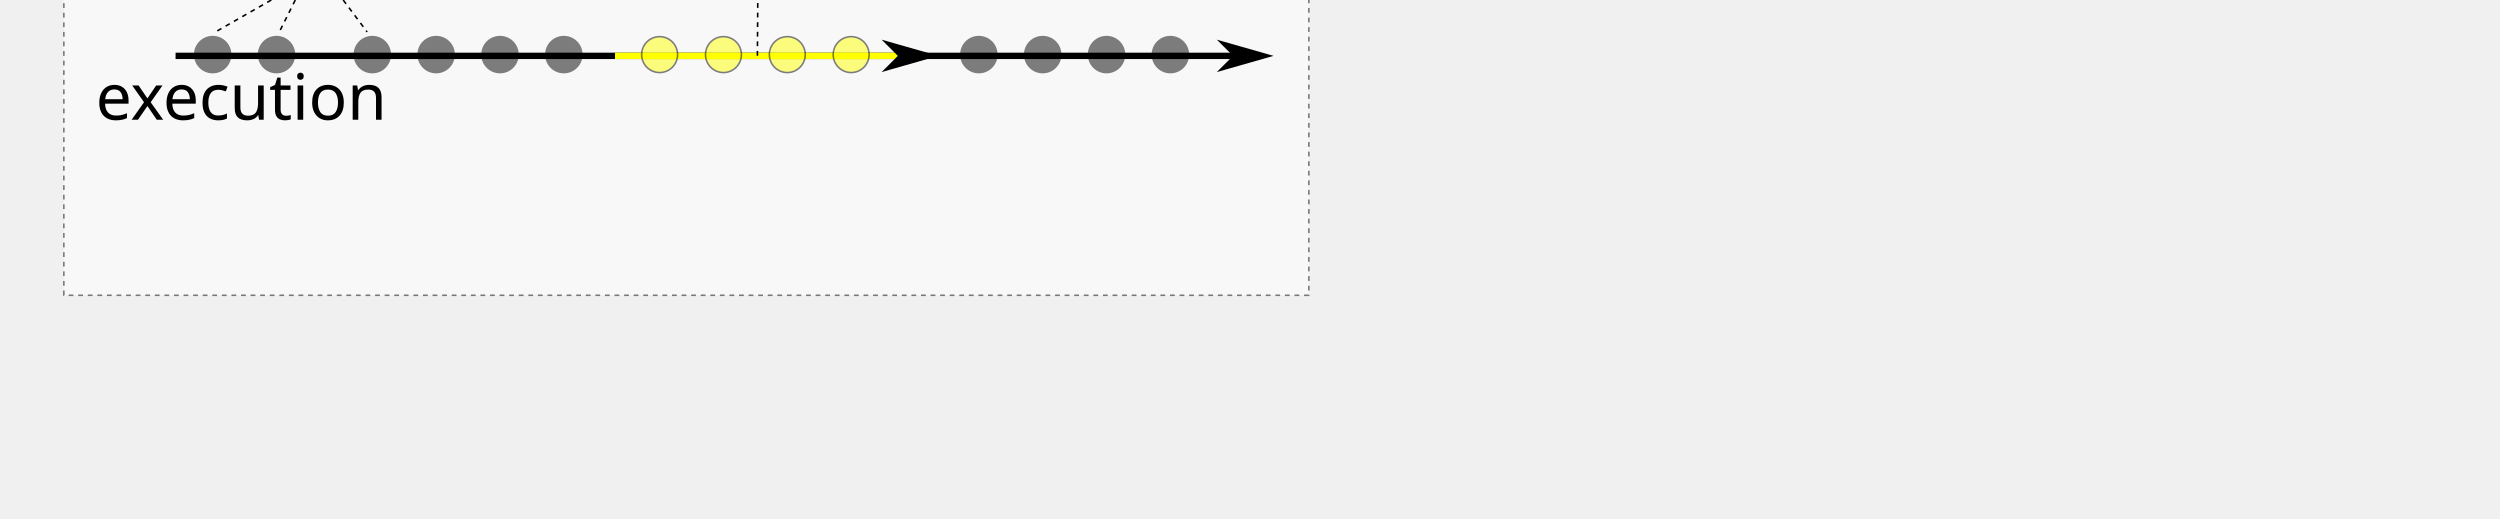
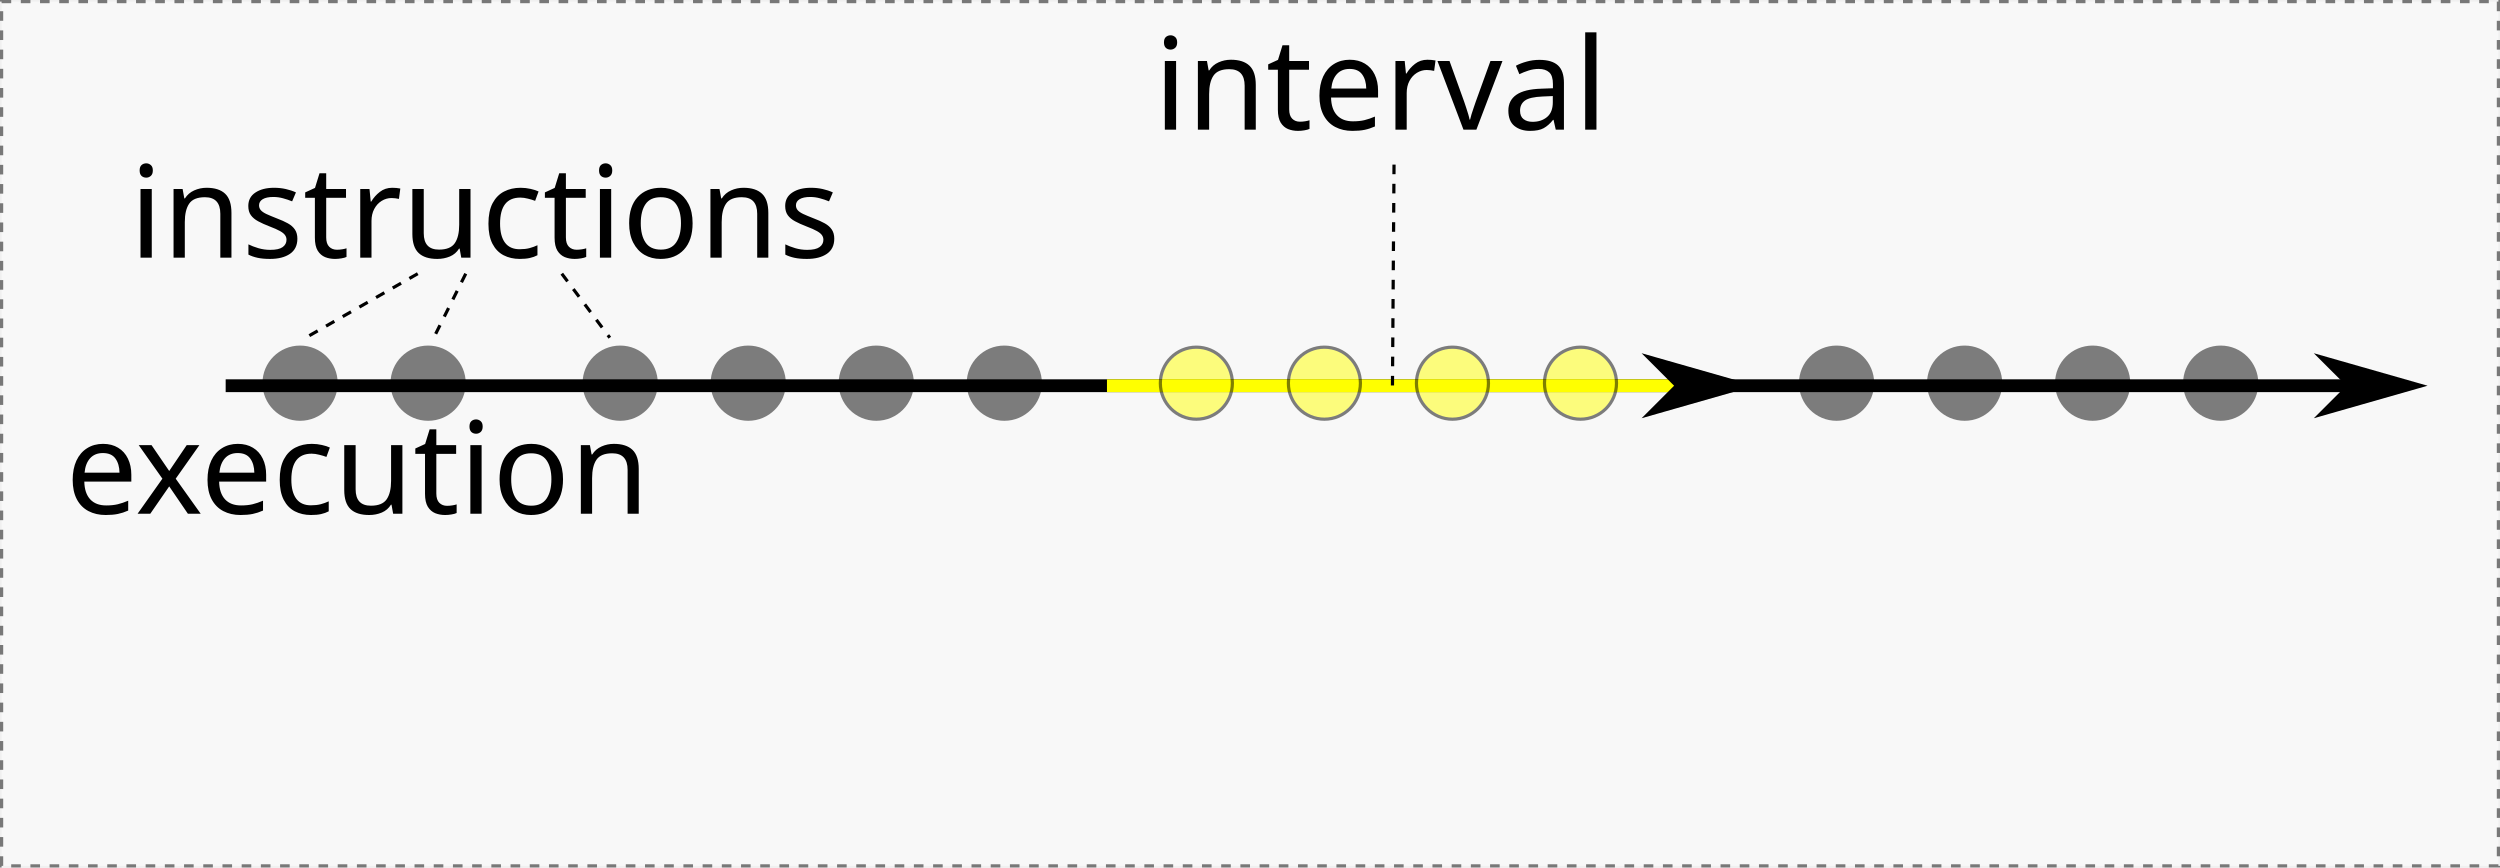
- <svg xmlns="http://www.w3.org/2000/svg" width="1253pt" height="260pt" viewBox="0.00 0.00 1253.00 260.00" id="svg2" version="1.1">
+ <svg xmlns="http://www.w3.org/2000/svg" width="624.8pt" height="216.8pt" viewBox="0 0 624.8 216.8" id="svg2" version="1.1">
  <defs id="defs410">
-     <marker orient="auto" refY="0.0" refX="0.0" id="Arrow1Mend" style="overflow:visible;">
-       <path id="path3787" d="M 0.0,0.0 L 5.0,-5.0 L -12.5,0.0 L 5.0,5.0 L 0.0,0.0 z " style="fill-rule:evenodd;stroke:#000000;stroke-width:1.0pt;" transform="scale(0.4) rotate(180) translate(10,0)" />
+     <marker orient="auto" refY="0" refX="0" id="Arrow1Mend" style="overflow:visible">
+       <path id="path3787" d="M 0,0 5,-5 -12.5,0 5,5 Z" style="fill-rule:evenodd;stroke:#000000;stroke-width:1pt" transform="matrix(-0.4,0,0,-0.4,-4,0)" />
    </marker>
-     <marker orient="auto" refY="0.0" refX="0.0" id="Arrow1Send" style="overflow:visible;">
-       <path id="path3793" d="M 0.0,0.0 L 5.0,-5.0 L -12.5,0.0 L 5.0,5.0 L 0.0,0.0 z " style="fill-rule:evenodd;stroke:#000000;stroke-width:1.0pt;" transform="scale(0.2) rotate(180) translate(6,0)" />
+     <marker orient="auto" refY="0" refX="0" id="Arrow1Send" style="overflow:visible">
+       <path id="path3793" d="M 0,0 5,-5 -12.5,0 5,5 Z" style="fill-rule:evenodd;stroke:#000000;stroke-width:1pt" transform="matrix(-0.2,0,0,-0.2,-1.2,0)" />
    </marker>
-     <marker orient="auto" refY="0.0" refX="0.0" id="Arrow1Lend" style="overflow:visible;">
-       <path id="path3947" d="M 0.0,0.0 L 5.0,-5.0 L -12.5,0.0 L 5.0,5.0 L 0.0,0.0 z " style="fill-rule:evenodd;stroke:#000000;stroke-width:1.0pt;" transform="scale(0.8) rotate(180) translate(12.5,0)" />
+     <marker orient="auto" refY="0" refX="0" id="Arrow1Lend" style="overflow:visible">
+       <path id="path3947" d="M 0,0 5,-5 -12.5,0 5,5 Z" style="fill-rule:evenodd;stroke:#000000;stroke-width:1pt" transform="matrix(-0.8,0,0,-0.8,-10,0)" />
    </marker>
  </defs>
-   <rect style="opacity:0.5;fill:#ffffff;stroke:#000000;stroke-width:1;stroke-miterlimit:4;stroke-opacity:1;stroke-dasharray:3, 3;stroke-dashoffset:0" id="rect19022" width="780" height="270" x="40" y="-85" transform="scale(0.8,0.8)" />
-   <path style="fill:#000000;stroke:#000000;stroke-width:4;stroke-linecap:butt;stroke-linejoin:miter;stroke-opacity:1;marker-end:url(#Arrow1Mend);stroke-miterlimit:4;stroke-dasharray:none" d="m 110,35 680,0" id="path2998" transform="scale(0.8,0.8)" />
-   <path style="fill:none;stroke:#ffff00;stroke-width:3.2;stroke-linecap:butt;stroke-linejoin:miter;stroke-miterlimit:4;stroke-opacity:1;stroke-dasharray:none;marker-end:url(#Arrow1Mend)" d="M 308.252,28 464,28" id="path4598" />
-   <text xml:space="preserve" style="font-size:32px;font-style:normal;font-weight:normal;line-height:125%;letter-spacing:0px;word-spacing:0px;fill:#000000;fill-opacity:1;stroke:none;font-family:Sans" x="320" y="-36" id="text5168">
-     <tspan id="tspan5170" x="320" y="-36">interval</tspan>
+   <rect style="opacity:0.5;fill:#ffffff;stroke:#000000;stroke-width:0.8;stroke-miterlimit:4;stroke-dasharray:2.4, 2.4;stroke-dashoffset:0;stroke-opacity:1" id="rect19022" width="624" height="216" x="0.4" y="0.4" />
+   <path style="fill:#000000;stroke:#000000;stroke-width:3.2;stroke-linecap:butt;stroke-linejoin:miter;stroke-miterlimit:4;stroke-dasharray:none;stroke-opacity:1;marker-end:url(#Arrow1Mend)" d="m 56.4,96.4 h 544" id="path2998" />
+   <path style="fill:none;stroke:#ffff00;stroke-width:3.2;stroke-linecap:butt;stroke-linejoin:miter;stroke-miterlimit:4;stroke-dasharray:none;stroke-opacity:1;marker-end:url(#Arrow1Mend)" d="M 276.652,96.4 H 432.4" id="path4598" />
+   <text xml:space="preserve" style="font-style:normal;font-weight:normal;line-height:0%;font-family:sans-serif;letter-spacing:0px;word-spacing:0px;fill:#000000;fill-opacity:1;stroke:none" x="288.4" y="32.4" id="text5168">
+     <tspan id="tspan5170" x="288.4" y="32.4" style="font-size:32px;line-height:1.25;font-family:sans-serif">interval</tspan>
  </text>
-   <path style="fill:none;stroke:#000000;stroke-width:1;stroke-linecap:butt;stroke-linejoin:miter;stroke-miterlimit:4;stroke-opacity:1;stroke-dasharray:3, 3;stroke-dashoffset:0" d="M 474.506,34.916 475,-35" id="path5222" transform="scale(0.8,0.8)" />
-   <text id="text17490" y="60" x="48" style="font-size:32px;font-style:normal;font-weight:normal;line-height:125%;letter-spacing:0px;word-spacing:0px;fill:#000000;fill-opacity:1;stroke:none;font-family:Sans" xml:space="preserve">
-     <tspan y="60" x="48" id="tspan17492">execution</tspan>
+   <path style="fill:none;stroke:#000000;stroke-width:0.8;stroke-linecap:butt;stroke-linejoin:miter;stroke-miterlimit:4;stroke-dasharray:2.4, 2.4;stroke-dashoffset:0;stroke-opacity:1" d="M 348.005,96.332 348.4,40.4" id="path5222" />
+   <text id="text17490" y="128.4" x="16.4" style="font-style:normal;font-weight:normal;line-height:0%;font-family:sans-serif;letter-spacing:0px;word-spacing:0px;fill:#000000;fill-opacity:1;stroke:none" xml:space="preserve">
+     <tspan y="128.4" x="16.4" id="tspan17492" style="font-size:32px;line-height:1.25;font-family:sans-serif">execution</tspan>
  </text>
-   <path style="opacity:0.5;fill:#000000;fill-opacity:1;stroke:#000000;stroke-width:1;stroke-miterlimit:4;stroke-opacity:1;stroke-dasharray:none;stroke-dashoffset:0" id="path18022" d="m 158.495,112.206 a 11.251,11.251 0 1 1 -22.502,0 11.251,11.251 0 1 1 22.502,0 z" transform="matrix(0.8,0,0,0.8,-11.2,-62.4)" />
-   <path transform="matrix(0.8,0,0,0.8,20.8,-62.4)" d="m 158.495,112.206 a 11.251,11.251 0 1 1 -22.502,0 11.251,11.251 0 1 1 22.502,0 z" id="path18024" style="opacity:0.5;fill:#000000;fill-opacity:1;stroke:#000000;stroke-width:1;stroke-miterlimit:4;stroke-opacity:1;stroke-dasharray:none;stroke-dashoffset:0" />
-   <path style="opacity:0.5;fill:#000000;fill-opacity:1;stroke:#000000;stroke-width:1;stroke-miterlimit:4;stroke-opacity:1;stroke-dasharray:none;stroke-dashoffset:0" id="path18026" d="m 158.495,112.206 a 11.251,11.251 0 1 1 -22.502,0 11.251,11.251 0 1 1 22.502,0 z" transform="matrix(0.8,0,0,0.8,68.8,-62.4)" />
-   <path transform="matrix(0.8,0,0,0.8,100.8,-62.4)" d="m 158.495,112.206 a 11.251,11.251 0 1 1 -22.502,0 11.251,11.251 0 1 1 22.502,0 z" id="path18028" style="opacity:0.5;fill:#000000;fill-opacity:1;stroke:#000000;stroke-width:1;stroke-miterlimit:4;stroke-opacity:1;stroke-dasharray:none;stroke-dashoffset:0" />
-   <path style="opacity:0.5;fill:#000000;fill-opacity:1;stroke:#000000;stroke-width:1;stroke-miterlimit:4;stroke-opacity:1;stroke-dasharray:none;stroke-dashoffset:0" id="path18030" d="m 158.495,112.206 a 11.251,11.251 0 1 1 -22.502,0 11.251,11.251 0 1 1 22.502,0 z" transform="matrix(0.8,0,0,0.8,132.8,-62.4)" />
-   <path transform="matrix(0.8,0,0,0.8,164.8,-62.4)" d="m 158.495,112.206 a 11.251,11.251 0 1 1 -22.502,0 11.251,11.251 0 1 1 22.502,0 z" id="path18032" style="opacity:0.5;fill:#000000;fill-opacity:1;stroke:#000000;stroke-width:1;stroke-miterlimit:4;stroke-opacity:1;stroke-dasharray:none;stroke-dashoffset:0" />
-   <path transform="matrix(0.8,0,0,0.8,372.8,-62.4)" d="m 158.495,112.206 a 11.251,11.251 0 1 1 -22.502,0 11.251,11.251 0 1 1 22.502,0 z" id="path18034" style="opacity:0.5;fill:#000000;fill-opacity:1;stroke:#000000;stroke-width:1;stroke-miterlimit:4;stroke-opacity:1;stroke-dasharray:none;stroke-dashoffset:0" />
-   <path style="opacity:0.5;fill:#000000;fill-opacity:1;stroke:#000000;stroke-width:1;stroke-miterlimit:4;stroke-opacity:1;stroke-dasharray:none;stroke-dashoffset:0" id="path18036" d="m 158.495,112.206 a 11.251,11.251 0 1 1 -22.502,0 11.251,11.251 0 1 1 22.502,0 z" transform="matrix(0.8,0,0,0.8,404.8,-62.4)" />
-   <path transform="matrix(0.8,0,0,0.8,436.8,-62.4)" d="m 158.495,112.206 a 11.251,11.251 0 1 1 -22.502,0 11.251,11.251 0 1 1 22.502,0 z" id="path18038" style="opacity:0.5;fill:#000000;fill-opacity:1;stroke:#000000;stroke-width:1;stroke-miterlimit:4;stroke-opacity:1;stroke-dasharray:none;stroke-dashoffset:0" />
-   <path style="opacity:0.5;fill:#000000;fill-opacity:1;stroke:#000000;stroke-width:1;stroke-miterlimit:4;stroke-opacity:1;stroke-dasharray:none;stroke-dashoffset:0" id="path18040" d="m 158.495,112.206 a 11.251,11.251 0 1 1 -22.502,0 11.251,11.251 0 1 1 22.502,0 z" transform="matrix(0.8,0,0,0.8,468.8,-62.4)" />
-   <path style="opacity:0.5;fill:#ffff00;fill-opacity:1;stroke:#000000;stroke-width:1;stroke-miterlimit:4;stroke-opacity:1;stroke-dasharray:none;stroke-dashoffset:0" id="path18042" d="m 158.495,112.206 a 11.251,11.251 0 1 1 -22.502,0 11.251,11.251 0 1 1 22.502,0 z" transform="matrix(0.8,0,0,0.8,308.8,-62.4)" />
-   <path transform="matrix(0.8,0,0,0.8,276.8,-62.4)" d="m 158.495,112.206 a 11.251,11.251 0 1 1 -22.502,0 11.251,11.251 0 1 1 22.502,0 z" id="path18044" style="opacity:0.5;fill:#ffff00;fill-opacity:1;stroke:#000000;stroke-width:1;stroke-miterlimit:4;stroke-opacity:1;stroke-dasharray:none;stroke-dashoffset:0" />
-   <path style="opacity:0.5;fill:#ffff00;fill-opacity:1;stroke:#000000;stroke-width:1;stroke-miterlimit:4;stroke-opacity:1;stroke-dasharray:none;stroke-dashoffset:0" id="path18046" d="m 158.495,112.206 a 11.251,11.251 0 1 1 -22.502,0 11.251,11.251 0 1 1 22.502,0 z" transform="matrix(0.8,0,0,0.8,244.8,-62.4)" />
-   <path transform="matrix(0.8,0,0,0.8,212.8,-62.4)" d="m 158.495,112.206 a 11.251,11.251 0 1 1 -22.502,0 11.251,11.251 0 1 1 22.502,0 z" id="path18048" style="opacity:0.5;fill:#ffff00;fill-opacity:1;stroke:#000000;stroke-width:1;stroke-miterlimit:4;stroke-opacity:1;stroke-dasharray:none;stroke-dashoffset:0" />
-   <text id="text18822" y="-4" x="64" style="font-size:32px;font-style:normal;font-weight:normal;line-height:125%;letter-spacing:0px;word-spacing:0px;fill:#000000;fill-opacity:1;stroke:none;font-family:Sans" xml:space="preserve">
-     <tspan y="-4" x="64" id="tspan18824">instructions</tspan>
+   <circle style="opacity:0.5;fill:#000000;fill-opacity:1;stroke:#000000;stroke-width:0.8;stroke-miterlimit:4;stroke-dasharray:none;stroke-dashoffset:0;stroke-opacity:1" id="path18022" cx="74.995" cy="95.765" r="9.001" />
+   <circle id="path18024" style="opacity:0.5;fill:#000000;fill-opacity:1;stroke:#000000;stroke-width:0.8;stroke-miterlimit:4;stroke-dasharray:none;stroke-dashoffset:0;stroke-opacity:1" cx="106.995" cy="95.765" r="9.001" />
+   <circle style="opacity:0.5;fill:#000000;fill-opacity:1;stroke:#000000;stroke-width:0.8;stroke-miterlimit:4;stroke-dasharray:none;stroke-dashoffset:0;stroke-opacity:1" id="path18026" cx="154.995" cy="95.765" r="9.001" />
+   <circle id="path18028" style="opacity:0.5;fill:#000000;fill-opacity:1;stroke:#000000;stroke-width:0.8;stroke-miterlimit:4;stroke-dasharray:none;stroke-dashoffset:0;stroke-opacity:1" cx="186.995" cy="95.765" r="9.001" />
+   <circle style="opacity:0.5;fill:#000000;fill-opacity:1;stroke:#000000;stroke-width:0.8;stroke-miterlimit:4;stroke-dasharray:none;stroke-dashoffset:0;stroke-opacity:1" id="path18030" cx="218.995" cy="95.765" r="9.001" />
+   <circle id="path18032" style="opacity:0.5;fill:#000000;fill-opacity:1;stroke:#000000;stroke-width:0.8;stroke-miterlimit:4;stroke-dasharray:none;stroke-dashoffset:0;stroke-opacity:1" cx="250.995" cy="95.765" r="9.001" />
+   <circle id="path18034" style="opacity:0.5;fill:#000000;fill-opacity:1;stroke:#000000;stroke-width:0.8;stroke-miterlimit:4;stroke-dasharray:none;stroke-dashoffset:0;stroke-opacity:1" cx="458.995" cy="95.765" r="9.001" />
+   <circle style="opacity:0.5;fill:#000000;fill-opacity:1;stroke:#000000;stroke-width:0.8;stroke-miterlimit:4;stroke-dasharray:none;stroke-dashoffset:0;stroke-opacity:1" id="path18036" cx="490.995" cy="95.765" r="9.001" />
+   <circle id="path18038" style="opacity:0.5;fill:#000000;fill-opacity:1;stroke:#000000;stroke-width:0.8;stroke-miterlimit:4;stroke-dasharray:none;stroke-dashoffset:0;stroke-opacity:1" cx="522.995" cy="95.765" r="9.001" />
+   <circle style="opacity:0.5;fill:#000000;fill-opacity:1;stroke:#000000;stroke-width:0.8;stroke-miterlimit:4;stroke-dasharray:none;stroke-dashoffset:0;stroke-opacity:1" id="path18040" cx="554.995" cy="95.765" r="9.001" />
+   <circle style="opacity:0.5;fill:#ffff00;fill-opacity:1;stroke:#000000;stroke-width:0.8;stroke-miterlimit:4;stroke-dasharray:none;stroke-dashoffset:0;stroke-opacity:1" id="path18042" cx="394.995" cy="95.765" r="9.001" />
+   <circle id="path18044" style="opacity:0.5;fill:#ffff00;fill-opacity:1;stroke:#000000;stroke-width:0.8;stroke-miterlimit:4;stroke-dasharray:none;stroke-dashoffset:0;stroke-opacity:1" cx="362.995" cy="95.765" r="9.001" />
+   <circle style="opacity:0.5;fill:#ffff00;fill-opacity:1;stroke:#000000;stroke-width:0.8;stroke-miterlimit:4;stroke-dasharray:none;stroke-dashoffset:0;stroke-opacity:1" id="path18046" cx="330.995" cy="95.765" r="9.001" />
+   <circle id="path18048" style="opacity:0.5;fill:#ffff00;fill-opacity:1;stroke:#000000;stroke-width:0.8;stroke-miterlimit:4;stroke-dasharray:none;stroke-dashoffset:0;stroke-opacity:1" cx="298.995" cy="95.765" r="9.001" />
+   <text id="text18822" y="64.4" x="32.4" style="font-style:normal;font-weight:normal;line-height:0%;font-family:sans-serif;letter-spacing:0px;word-spacing:0px;fill:#000000;fill-opacity:1;stroke:none" xml:space="preserve">
+     <tspan y="64.4" x="32.4" id="tspan18824" style="font-size:32px;line-height:1.25;font-family:sans-serif">instructions</tspan>
  </text>
-   <path style="fill:none;stroke:#000000;stroke-width:1;stroke-linecap:butt;stroke-linejoin:miter;stroke-opacity:1;marker-end:none;stroke-miterlimit:4;stroke-dasharray:3,3;stroke-dashoffset:0" d="M 170,0 135,20" id="path18826" transform="scale(0.8,0.8)" />
-   <path style="fill:none;stroke:#000000;stroke-width:1;stroke-linecap:butt;stroke-linejoin:miter;stroke-opacity:1;marker-end:none;stroke-miterlimit:4;stroke-dasharray:3,3;stroke-dashoffset:0" d="M 185,0 175,20" id="path18828" transform="scale(0.8,0.8)" />
-   <path style="fill:none;stroke:#000000;stroke-width:1;stroke-linecap:butt;stroke-linejoin:miter;stroke-opacity:1;marker-end:none;stroke-miterlimit:4;stroke-dasharray:3,3;stroke-dashoffset:0" d="m 215,0 15,20" id="path18830" transform="scale(0.8,0.8)" />
+   <path style="fill:none;stroke:#000000;stroke-width:0.8;stroke-linecap:butt;stroke-linejoin:miter;stroke-miterlimit:4;stroke-dasharray:2.4, 2.4;stroke-dashoffset:0;stroke-opacity:1;marker-end:none" d="m 104.4,68.4 -28,16" id="path18826" />
+   <path style="fill:none;stroke:#000000;stroke-width:0.8;stroke-linecap:butt;stroke-linejoin:miter;stroke-miterlimit:4;stroke-dasharray:2.4, 2.4;stroke-dashoffset:0;stroke-opacity:1;marker-end:none" d="m 116.4,68.4 -8,16" id="path18828" />
+   <path style="fill:none;stroke:#000000;stroke-width:0.8;stroke-linecap:butt;stroke-linejoin:miter;stroke-miterlimit:4;stroke-dasharray:2.4, 2.4;stroke-dashoffset:0;stroke-opacity:1;marker-end:none" d="m 140.4,68.4 12,16" id="path18830" />
</svg>
